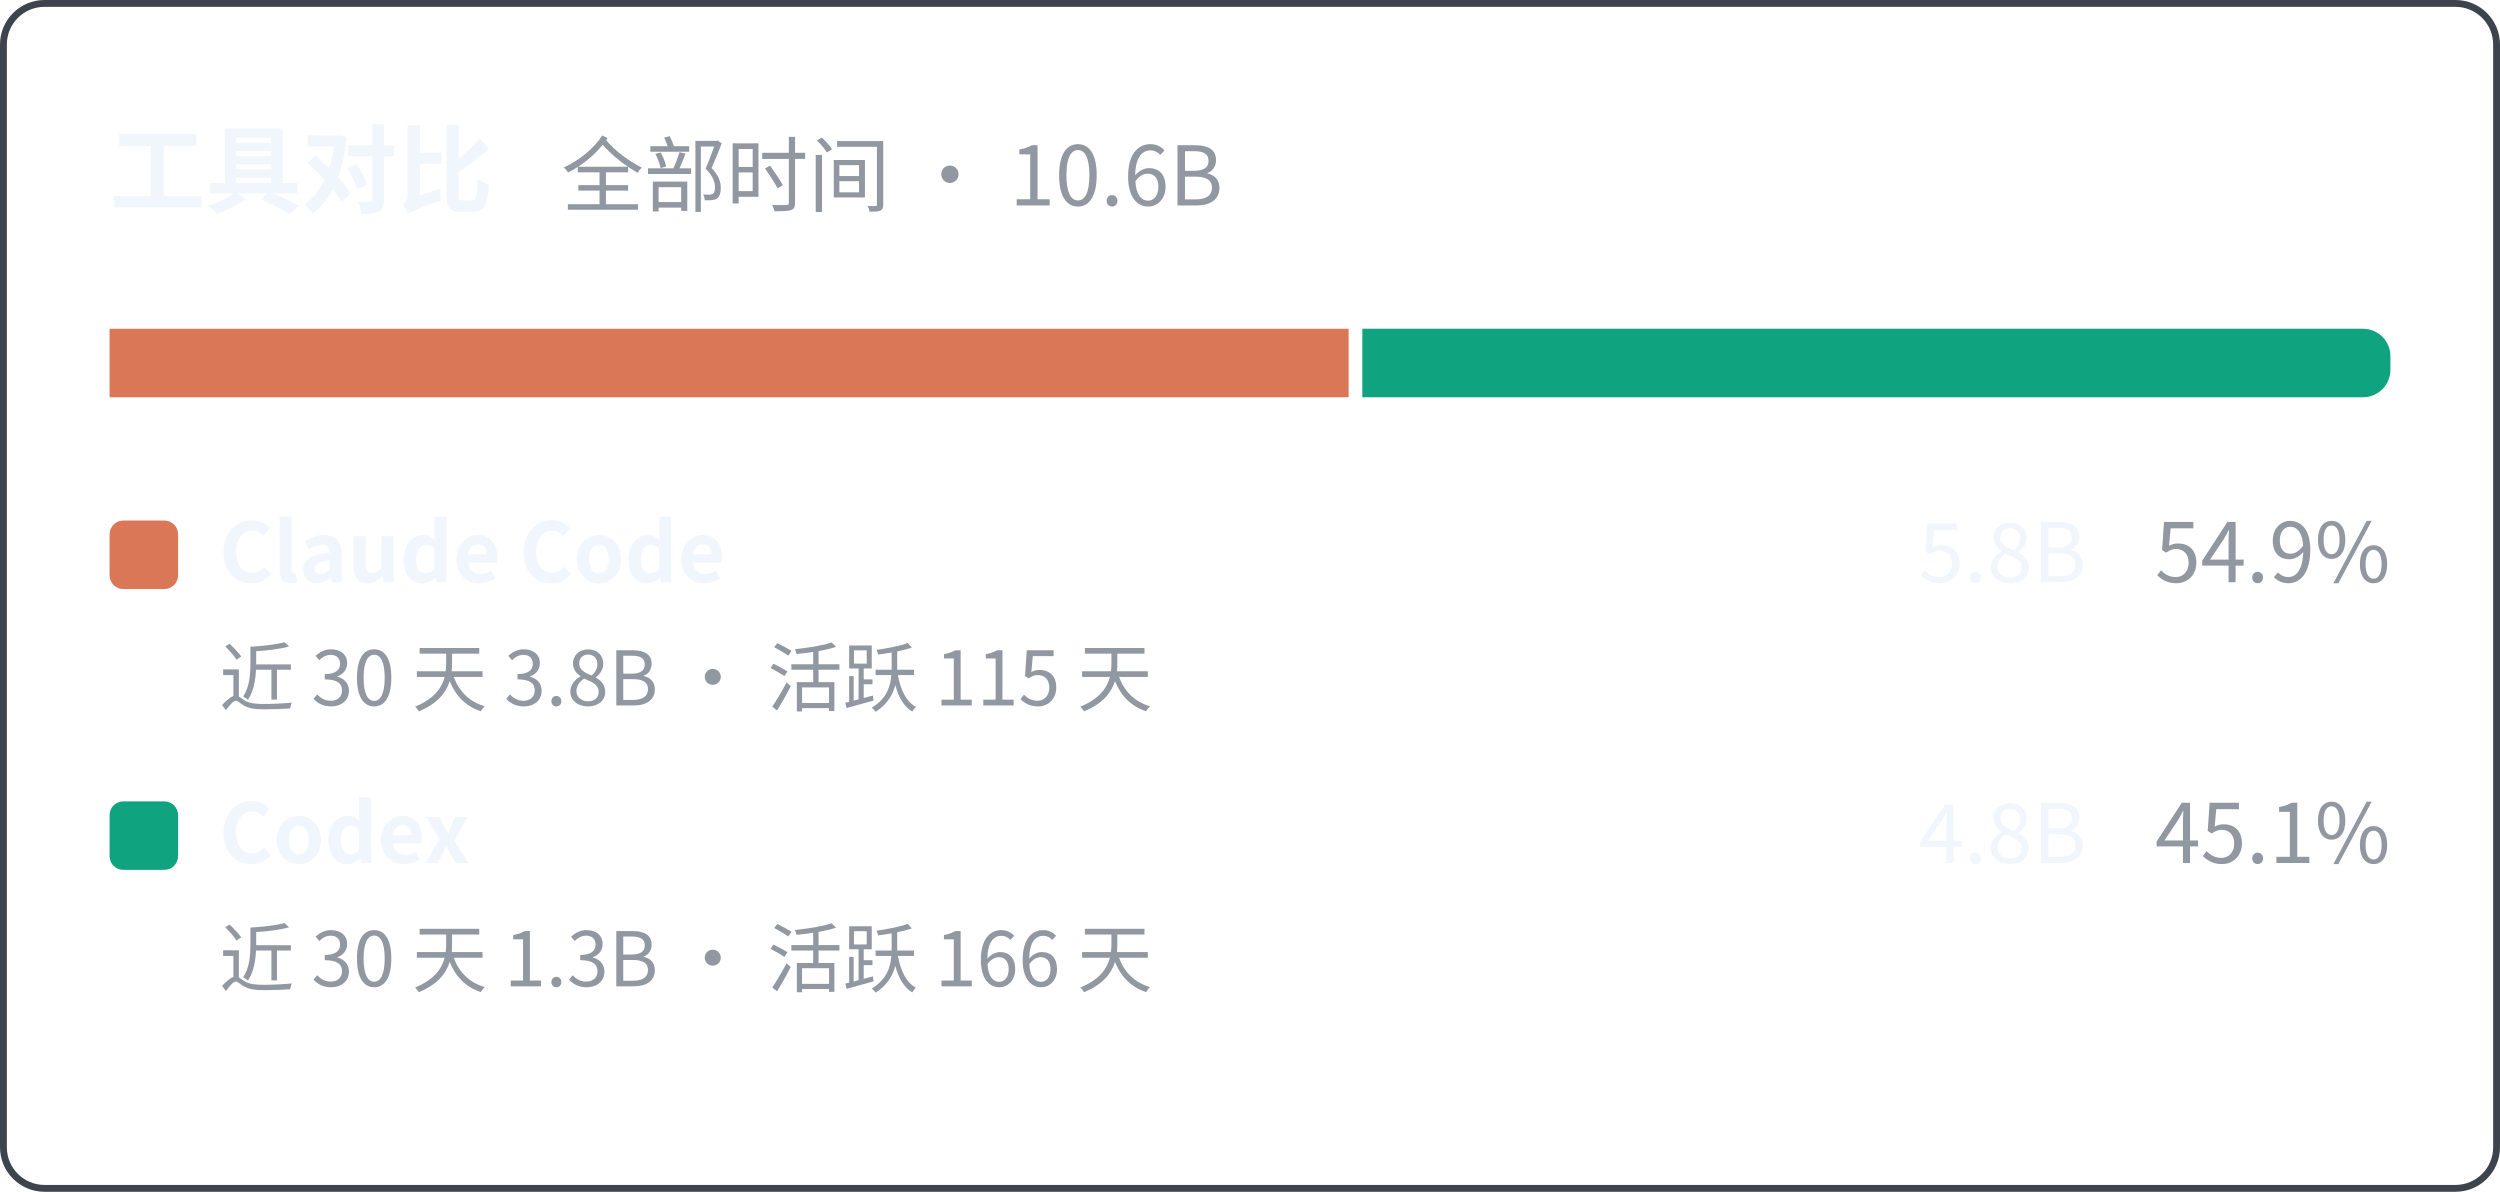
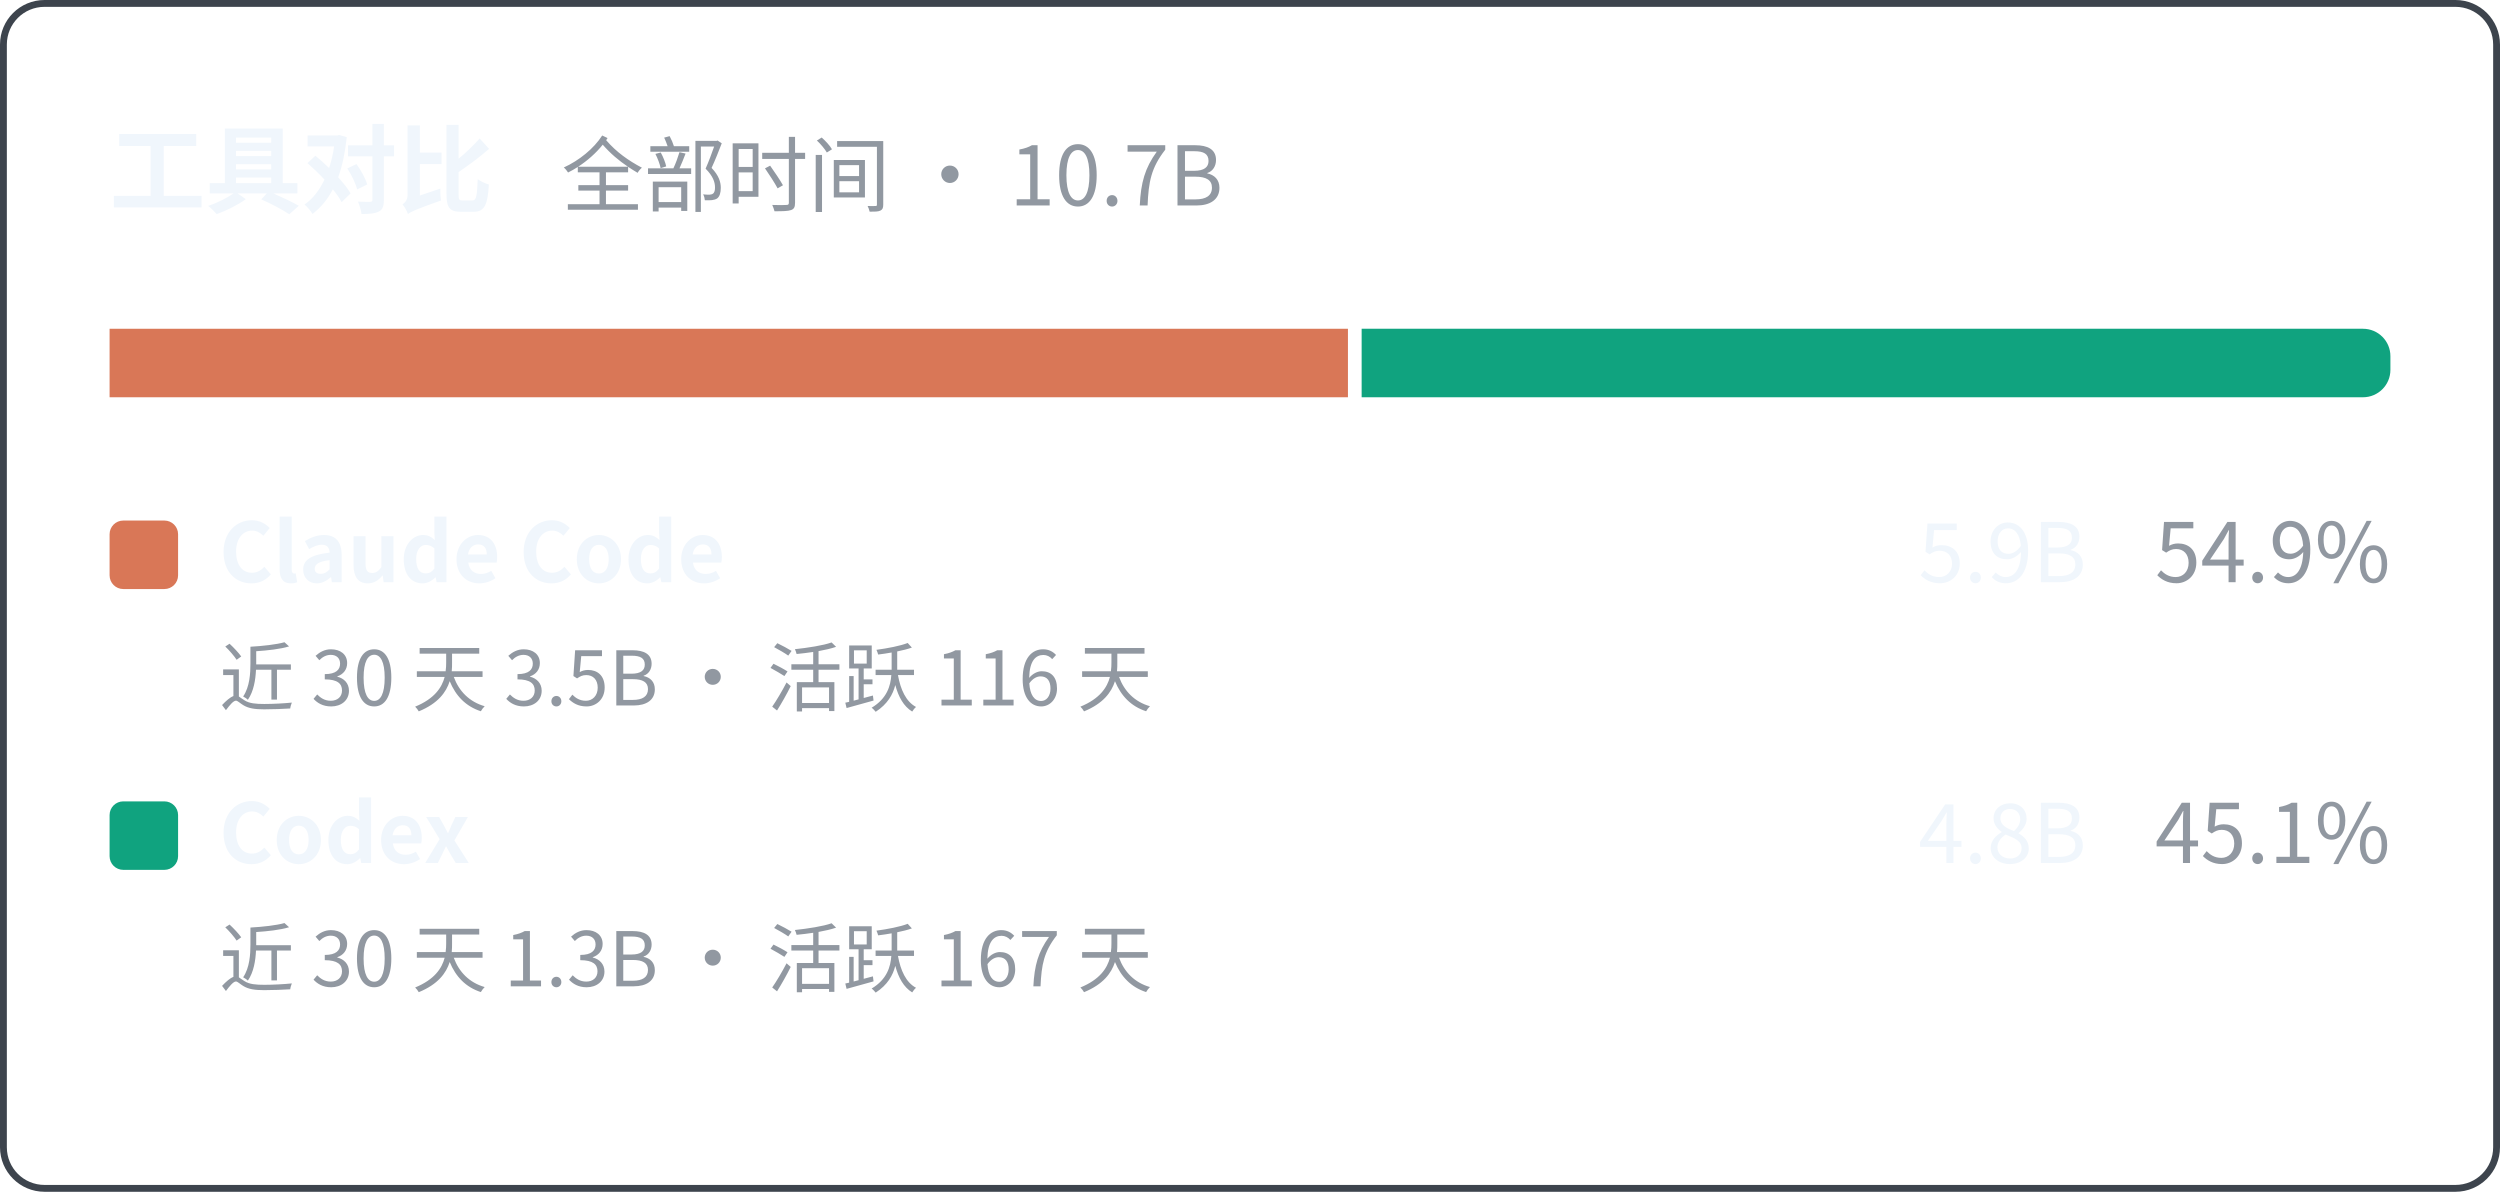
<svg xmlns="http://www.w3.org/2000/svg" width="365" height="174" viewBox="0 0 365 174" font-family="system-ui, -apple-system, 'Segoe UI', 'PingFang SC', 'Microsoft YaHei', 'Noto Sans CJK SC', sans-serif">
  <rect x="0.5" y="0.5" width="364" height="173" rx="6" fill="none" stroke="#3d444d" />
-   <text x="16" y="30" font-size="14" font-weight="600" fill="#f0f6fc">工具对比<tspan dx="10" font-size="12" font-weight="400" fill="#9198a1">全部时间 · 10.6B</tspan>
+   <text x="16" y="30" font-size="14" font-weight="600" fill="#f0f6fc">工具对比<tspan dx="10" font-size="12" font-weight="400" fill="#9198a1">全部时间 · 10.7B</tspan>
  </text>
-   <rect x="16.0" y="48" width="180.9" height="10" fill="#d97757" />
-   <path d="M198.9 48 h146.1 a4.0 4.0 0 0 1 4.0 4.0 v2.0 a4.0 4.0 0 0 1 -4.0 4.0 h-146.1 z" fill="#10a37f" />
+   <rect x="16.0" y="48" width="180.8" height="10" fill="#d97757" />
+   <path d="M198.8 48 h146.2 a4.0 4.0 0 0 1 4.0 4.0 v2.0 a4.0 4.0 0 0 1 -4.0 4.0 h-146.2 z" fill="#10a37f" />
  <rect x="16" y="76.0" width="10" height="10" rx="2" fill="#d97757" />
  <text x="32" y="85.0" font-size="12" font-weight="600" fill="#f0f6fc">Claude Code</text>
-   <text x="349" y="85.0" font-size="12" text-anchor="end" fill="#f0f6fc">5.8B<tspan dx="10" font-size="12" font-weight="400" fill="#9198a1">54.9%</tspan>
+   <text x="349" y="85.0" font-size="12" text-anchor="end" fill="#f0f6fc">5.9B<tspan dx="10" font-size="12" font-weight="400" fill="#9198a1">54.9%</tspan>
  </text>
-   <text x="32" y="103.0" font-size="11" fill="#9198a1">近 30 天 3.8B · 活跃 115 天</text>
+   <text x="32" y="103.0" font-size="11" fill="#9198a1">近 30 天 3.5B · 活跃 116 天</text>
  <rect x="16" y="117.0" width="10" height="10" rx="2" fill="#10a37f" />
  <text x="32" y="126.0" font-size="12" font-weight="600" fill="#f0f6fc">Codex</text>
  <text x="349" y="126.0" font-size="12" text-anchor="end" fill="#f0f6fc">4.8B<tspan dx="10" font-size="12" font-weight="400" fill="#9198a1">45.1%</tspan>
  </text>
-   <text x="32" y="144.0" font-size="11" fill="#9198a1">近 30 天 1.3B · 活跃 166 天</text>
+   <text x="32" y="144.0" font-size="11" fill="#9198a1">近 30 天 1.3B · 活跃 167 天</text>
</svg>
